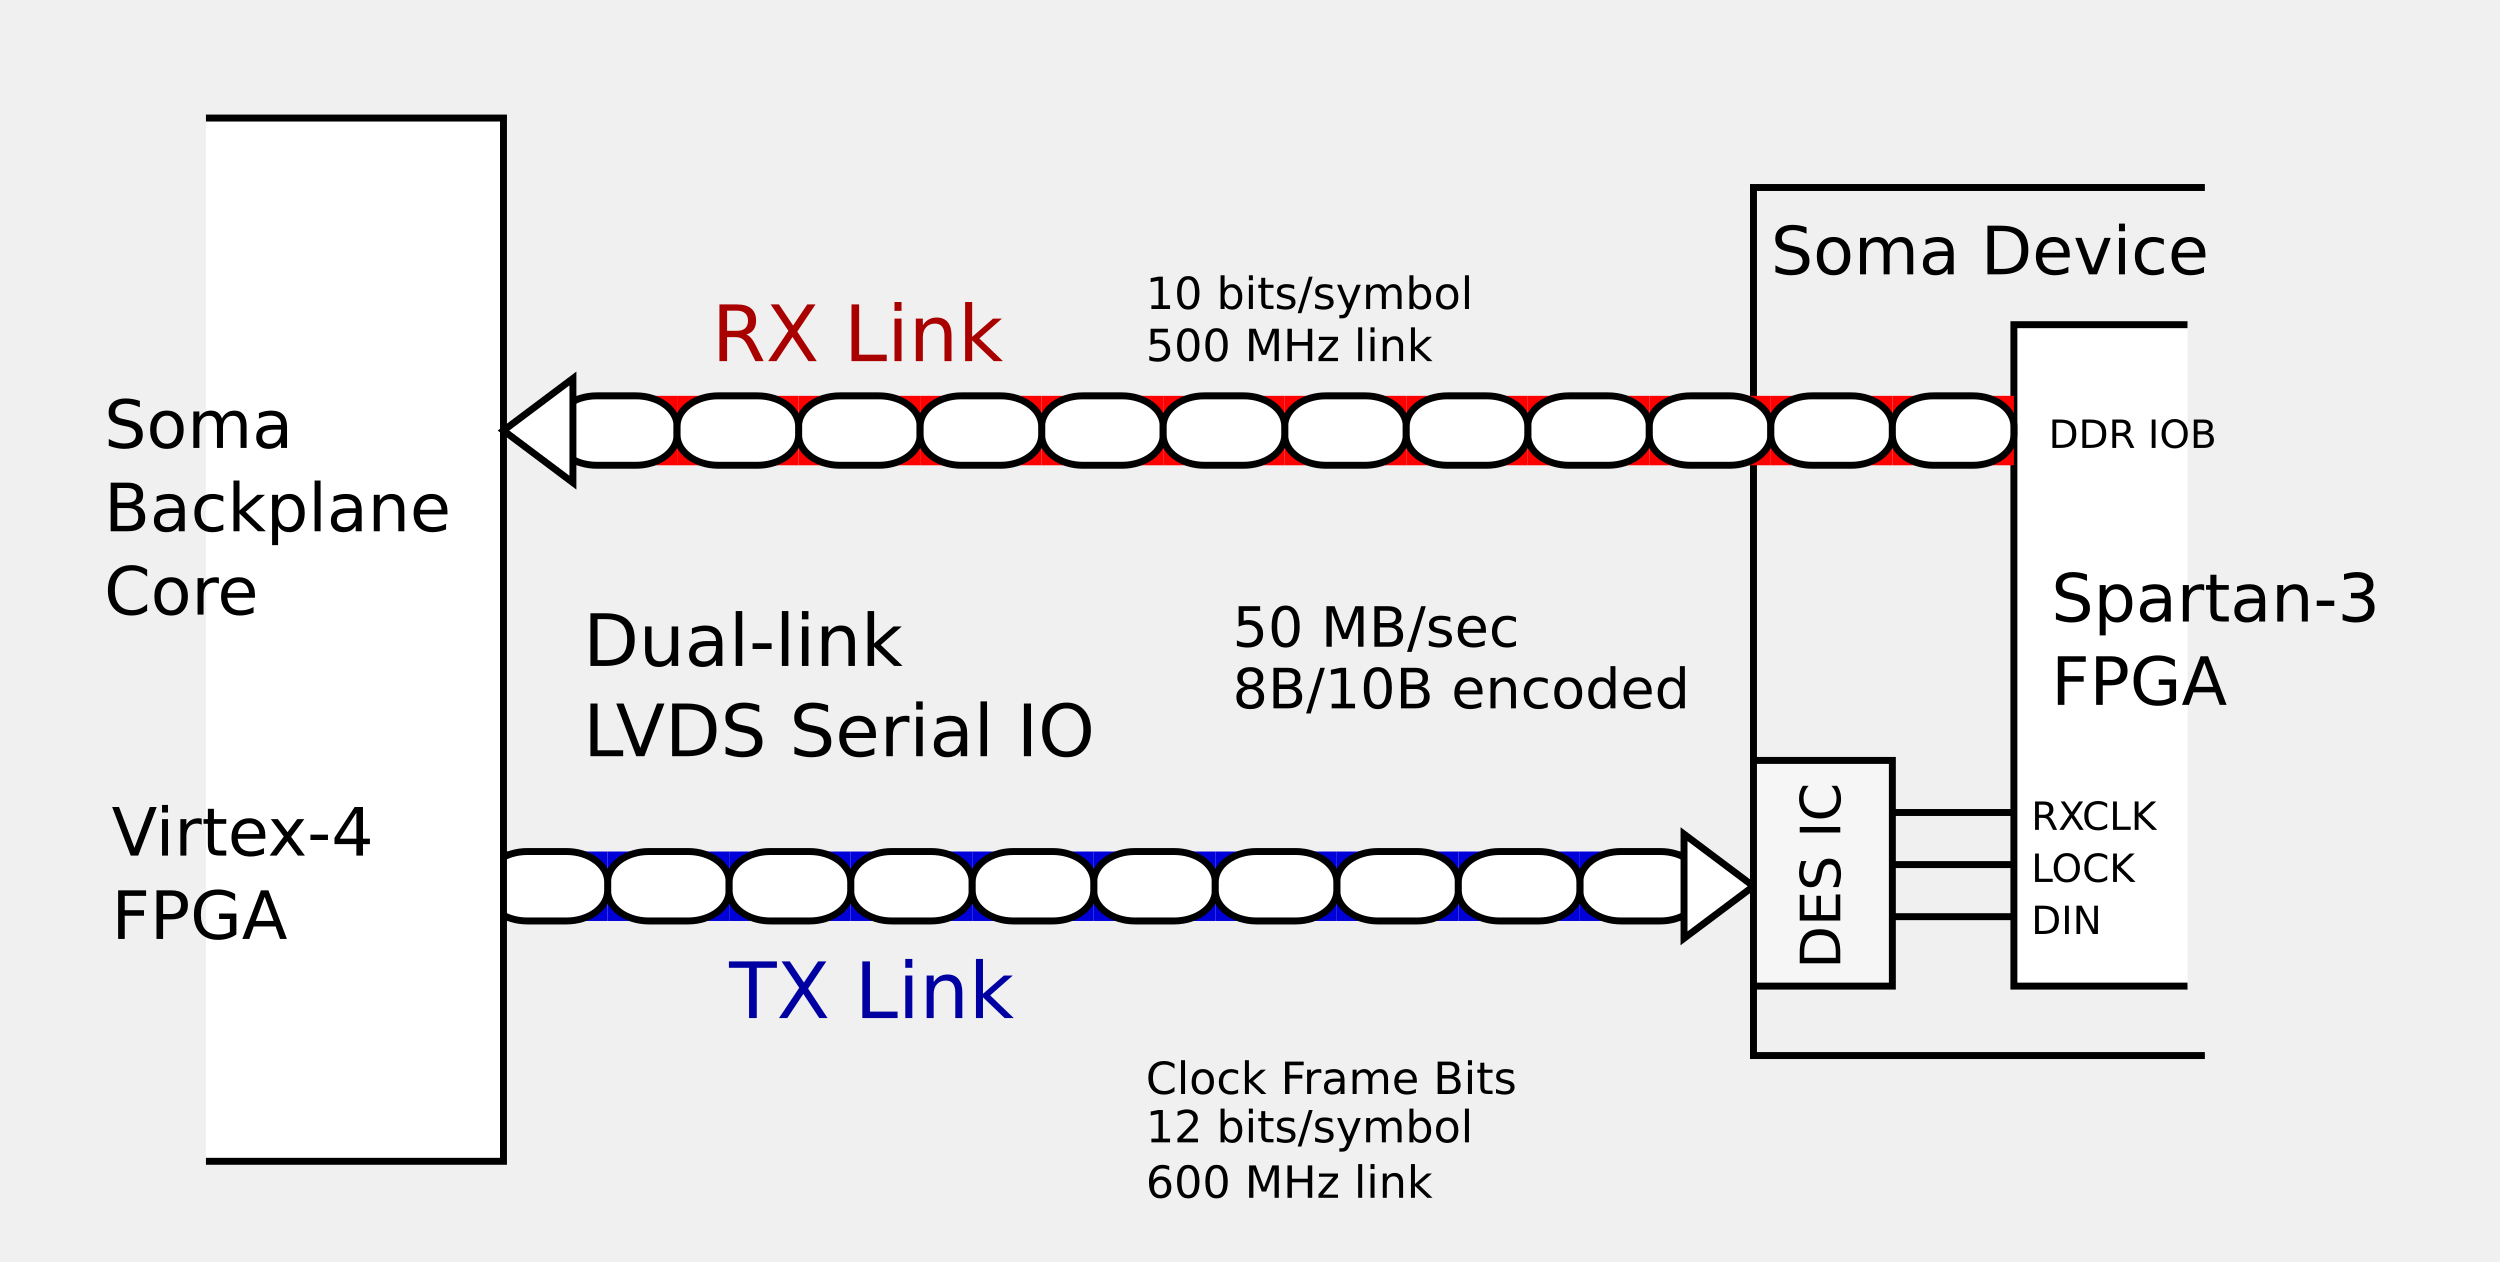
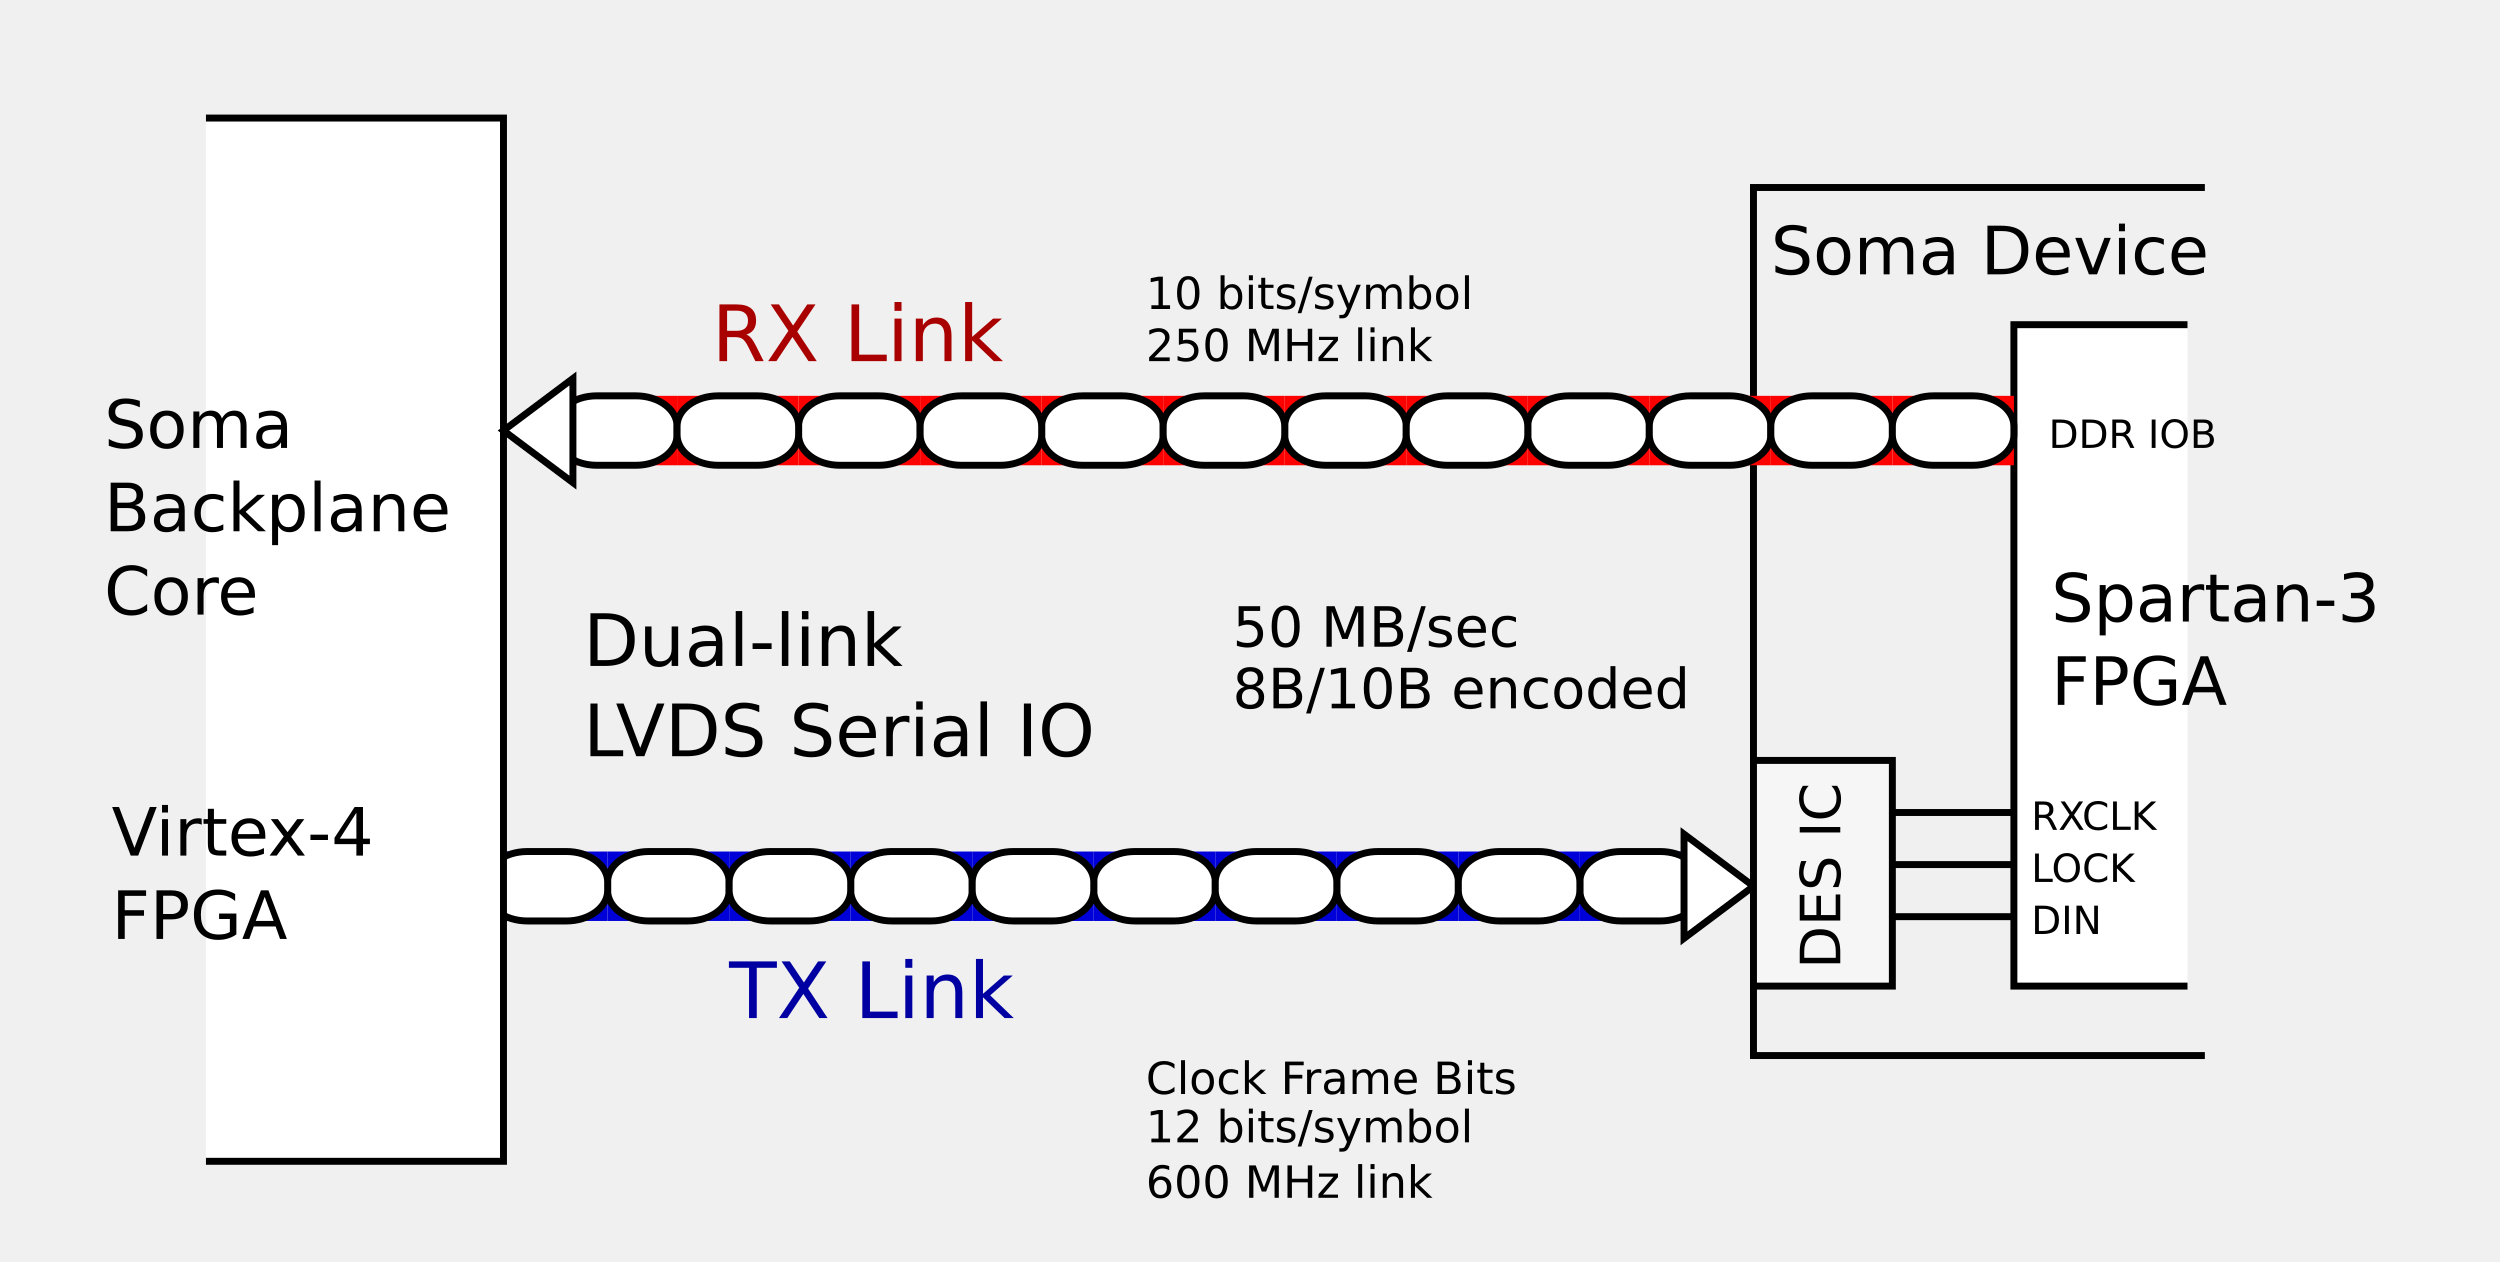
<svg xmlns="http://www.w3.org/2000/svg" id="svg1996" height="227" width="450" version="1.0">
  <defs id="defs3">
    <marker orient="auto" refY="0" refX="0" id="TriangleInM" style="overflow:visible">
      <path id="path1545" d="M 5.77,0 L -2.88,5 L -2.88,-5 L 5.77,0 z " style="fill-rule:evenodd;stroke:#000000;stroke-width:1pt;marker-start:none" transform="scale(-0.4,-0.4)" />
    </marker>
    <marker orient="auto" refY="0" refX="0" id="TriangleOutM" style="overflow:visible">
      <path id="path1698" d="M 5.77,0 L -2.88,5 L -2.88,-5 L 5.77,0 z " style="fill-rule:evenodd;stroke:#000000;stroke-width:1pt;marker-start:none" transform="scale(0.4,0.4)" />
    </marker>
  </defs>
  <g id="layer1">
    <rect style="fill:none;fill-opacity:1;fill-rule:evenodd;stroke:none;stroke-width:1.25;stroke-miterlimit:4;stroke-dasharray:none;stroke-opacity:1" id="rect2709" width="28.125" height="21.875" x="-118.75" y="128.274" transform="scale(-1,1)" />
    <rect style="fill:#0000d8;fill-opacity:1;fill-rule:evenodd;stroke:none;stroke-width:1.25;stroke-miterlimit:4;stroke-dasharray:none;stroke-opacity:1" id="rect2715" width="21.875" height="12.5" x="-131.25" y="153.274" transform="scale(-1,1)" />
    <rect style="fill:#0000d8;fill-opacity:1;fill-rule:evenodd;stroke:none;stroke-width:1.25;stroke-miterlimit:4;stroke-dasharray:none;stroke-opacity:1" id="rect2723" width="21.875" height="12.5" x="-109.375" y="153.274" transform="scale(-1,1)" />
    <rect style="fill:#0000d8;fill-opacity:1;fill-rule:evenodd;stroke:none;stroke-width:1.25;stroke-miterlimit:4;stroke-dasharray:none;stroke-opacity:1" id="rect2733" width="21.875" height="12.5" x="-175" y="153.274" transform="scale(-1,1)" />
    <rect style="fill:#0000d8;fill-opacity:1;fill-rule:evenodd;stroke:none;stroke-width:1.25;stroke-miterlimit:4;stroke-dasharray:none;stroke-opacity:1" id="rect2741" width="21.875" height="12.5" x="-153.125" y="153.274" transform="scale(-1,1)" />
    <rect style="fill:#0000d8;fill-opacity:1;fill-rule:evenodd;stroke:none;stroke-width:1.25;stroke-miterlimit:4;stroke-dasharray:none;stroke-opacity:1" id="rect2751" width="21.875" height="12.5" x="-218.75" y="153.274" transform="scale(-1,1)" />
    <rect style="fill:#0000d8;fill-opacity:1;fill-rule:evenodd;stroke:none;stroke-width:1.25;stroke-miterlimit:4;stroke-dasharray:none;stroke-opacity:1" id="rect2759" width="21.875" height="12.5" x="-196.875" y="153.274" transform="scale(-1,1)" />
    <rect style="fill:#0000d8;fill-opacity:1;fill-rule:evenodd;stroke:none;stroke-width:1.25;stroke-miterlimit:4;stroke-dasharray:none;stroke-opacity:1" id="rect2769" width="21.875" height="12.5" x="-262.5" y="153.274" transform="scale(-1,1)" />
    <rect style="fill:#0000d8;fill-opacity:1;fill-rule:evenodd;stroke:none;stroke-width:1.25;stroke-miterlimit:4;stroke-dasharray:none;stroke-opacity:1" id="rect2777" width="21.875" height="12.5" x="-240.625" y="153.274" transform="scale(-1,1)" />
    <rect style="fill:#0000d8;fill-opacity:1;fill-rule:evenodd;stroke:none;stroke-width:1.25;stroke-miterlimit:4;stroke-dasharray:none;stroke-opacity:1" id="rect2787" width="21.875" height="12.5" x="-306.25" y="153.274" transform="scale(-1,1)" />
    <rect style="fill:#0000d8;fill-opacity:1;fill-rule:evenodd;stroke:none;stroke-width:1.25;stroke-miterlimit:4;stroke-dasharray:none;stroke-opacity:1" id="rect2795" width="21.875" height="12.5" x="-284.375" y="153.274" transform="scale(-1,1)" />
    <rect style="fill:#ffffff;fill-opacity:1;fill-rule:evenodd;stroke:#000000;stroke-width:1.25;stroke-miterlimit:4;stroke-dasharray:none;stroke-opacity:1" id="rect2717" width="21.875" height="12.5" x="-131.25" y="153.274" rx="7.421" ry="5.476" transform="scale(-1,1)" />
    <rect style="fill:none;fill-opacity:1;fill-rule:evenodd;stroke:none;stroke-width:1.25;stroke-miterlimit:4;stroke-dasharray:none;stroke-opacity:1" id="rect2719" width="28.125" height="18.75" x="-134.375" y="150.149" transform="scale(-1,1)" />
    <rect style="fill:#ffffff;fill-opacity:1;fill-rule:evenodd;stroke:#000000;stroke-width:1.25;stroke-miterlimit:4;stroke-dasharray:none;stroke-opacity:1" id="rect2725" width="21.875" height="12.5" x="-109.375" y="153.274" rx="7.421" ry="5.476" transform="scale(-1,1)" />
    <rect style="fill:none;fill-opacity:1;fill-rule:evenodd;stroke:none;stroke-width:1.25;stroke-miterlimit:4;stroke-dasharray:none;stroke-opacity:1" id="rect2727" width="28.125" height="18.75" x="-112.5" y="150.149" transform="scale(-1,1)" />
    <rect style="fill:#ffffff;fill-opacity:1;fill-rule:evenodd;stroke:#000000;stroke-width:1.25;stroke-miterlimit:4;stroke-dasharray:none;stroke-opacity:1" id="rect2735" width="21.875" height="12.5" x="-175" y="153.274" rx="7.421" ry="5.476" transform="scale(-1,1)" />
    <rect style="fill:none;fill-opacity:1;fill-rule:evenodd;stroke:none;stroke-width:1.25;stroke-miterlimit:4;stroke-dasharray:none;stroke-opacity:1" id="rect2737" width="28.125" height="18.75" x="-178.125" y="150.149" transform="scale(-1,1)" />
    <rect style="fill:#ffffff;fill-opacity:1;fill-rule:evenodd;stroke:#000000;stroke-width:1.25;stroke-miterlimit:4;stroke-dasharray:none;stroke-opacity:1" id="rect2743" width="21.875" height="12.5" x="-153.125" y="153.274" rx="7.421" ry="5.476" transform="scale(-1,1)" />
    <rect style="fill:none;fill-opacity:1;fill-rule:evenodd;stroke:none;stroke-width:1.25;stroke-miterlimit:4;stroke-dasharray:none;stroke-opacity:1" id="rect2745" width="28.125" height="18.75" x="-156.25" y="150.149" transform="scale(-1,1)" />
    <rect style="fill:#ffffff;fill-opacity:1;fill-rule:evenodd;stroke:#000000;stroke-width:1.25;stroke-miterlimit:4;stroke-dasharray:none;stroke-opacity:1" id="rect2753" width="21.875" height="12.5" x="-218.75" y="153.274" rx="7.421" ry="5.476" transform="scale(-1,1)" />
    <rect style="fill:none;fill-opacity:1;fill-rule:evenodd;stroke:none;stroke-width:1.25;stroke-miterlimit:4;stroke-dasharray:none;stroke-opacity:1" id="rect2755" width="28.125" height="18.75" x="-221.875" y="150.149" transform="scale(-1,1)" />
    <rect style="fill:#ffffff;fill-opacity:1;fill-rule:evenodd;stroke:#000000;stroke-width:1.25;stroke-miterlimit:4;stroke-dasharray:none;stroke-opacity:1" id="rect2761" width="21.875" height="12.5" x="-196.875" y="153.274" rx="7.421" ry="5.476" transform="scale(-1,1)" />
    <rect style="fill:none;fill-opacity:1;fill-rule:evenodd;stroke:none;stroke-width:1.25;stroke-miterlimit:4;stroke-dasharray:none;stroke-opacity:1" id="rect2763" width="28.125" height="18.75" x="-200" y="150.149" transform="scale(-1,1)" />
    <rect style="fill:#ffffff;fill-opacity:1;fill-rule:evenodd;stroke:#000000;stroke-width:1.25;stroke-miterlimit:4;stroke-dasharray:none;stroke-opacity:1" id="rect2771" width="21.875" height="12.5" x="-262.5" y="153.274" rx="7.421" ry="5.476" transform="scale(-1,1)" />
    <rect style="fill:none;fill-opacity:1;fill-rule:evenodd;stroke:none;stroke-width:1.25;stroke-miterlimit:4;stroke-dasharray:none;stroke-opacity:1" id="rect2773" width="28.125" height="18.75" x="-265.625" y="150.149" transform="scale(-1,1)" />
    <rect style="fill:#ffffff;fill-opacity:1;fill-rule:evenodd;stroke:#000000;stroke-width:1.25;stroke-miterlimit:4;stroke-dasharray:none;stroke-opacity:1" id="rect2779" width="21.875" height="12.5" x="-240.625" y="153.274" rx="7.421" ry="5.476" transform="scale(-1,1)" />
    <rect style="fill:none;fill-opacity:1;fill-rule:evenodd;stroke:none;stroke-width:1.25;stroke-miterlimit:4;stroke-dasharray:none;stroke-opacity:1" id="rect2781" width="28.125" height="18.75" x="-243.75" y="150.149" transform="scale(-1,1)" />
    <rect style="fill:#ffffff;fill-opacity:1;fill-rule:evenodd;stroke:#000000;stroke-width:1.25;stroke-miterlimit:4;stroke-dasharray:none;stroke-opacity:1" id="rect2789" width="21.875" height="12.5" x="-306.25" y="153.274" rx="7.421" ry="5.476" transform="scale(-1,1)" />
    <rect style="fill:none;fill-opacity:1;fill-rule:evenodd;stroke:none;stroke-width:1.25;stroke-miterlimit:4;stroke-dasharray:none;stroke-opacity:1" id="rect2791" width="28.125" height="18.75" x="-309.375" y="150.149" transform="scale(-1,1)" />
    <rect style="fill:#ffffff;fill-opacity:1;fill-rule:evenodd;stroke:#000000;stroke-width:1.25;stroke-miterlimit:4;stroke-dasharray:none;stroke-opacity:1" id="rect2797" width="21.875" height="12.5" x="-284.375" y="153.274" rx="7.421" ry="5.476" transform="scale(-1,1)" />
    <rect style="fill:none;fill-opacity:1;fill-rule:evenodd;stroke:none;stroke-width:1.25;stroke-miterlimit:4;stroke-dasharray:none;stroke-opacity:1" id="rect2799" width="28.125" height="18.75" x="-287.5" y="150.149" transform="scale(-1,1)" />
    <rect style="fill:#ff0000;fill-opacity:1;fill-rule:evenodd;stroke:none;stroke-width:1.25;stroke-miterlimit:4;stroke-dasharray:none;stroke-opacity:1" id="rect2805" width="21.875" height="12.5" x="-87.5" y="153.274" transform="scale(-1,1)" />
    <rect style="fill:#ffffff;fill-opacity:1;fill-rule:evenodd;stroke:#000000;stroke-width:1.25;stroke-miterlimit:4;stroke-dasharray:none;stroke-opacity:1" id="rect2807" width="21.875" height="12.5" x="-87.5" y="153.274" rx="7.421" ry="5.476" transform="scale(-1,1)" />
    <rect style="fill:none;fill-opacity:1;fill-rule:evenodd;stroke:none;stroke-width:1.25;stroke-miterlimit:4;stroke-dasharray:none;stroke-opacity:1" id="rect2809" width="28.125" height="18.75" x="-90.625" y="150.149" transform="scale(-1,1)" />
    <rect style="fill:#ff0000;fill-opacity:1;fill-rule:evenodd;stroke:none;stroke-width:1.25;stroke-miterlimit:4;stroke-dasharray:none;stroke-opacity:1" id="rect2813" width="21.875" height="12.5" x="-65.625" y="153.274" transform="scale(-1,1)" />
    <rect style="fill:#ffffff;fill-opacity:1;fill-rule:evenodd;stroke:#000000;stroke-width:1.25;stroke-miterlimit:4;stroke-dasharray:none;stroke-opacity:1" id="rect2815" width="21.875" height="12.5" x="-65.625" y="153.274" rx="7.421" ry="5.476" transform="scale(-1,1)" />
    <rect style="fill:none;fill-opacity:1;fill-rule:evenodd;stroke:none;stroke-width:1.25;stroke-miterlimit:4;stroke-dasharray:none;stroke-opacity:1" id="rect2817" width="28.125" height="18.75" x="-68.75" y="150.149" transform="scale(-1,1)" />
    <path style="opacity:1;color:#000000;fill:#ffffff;fill-opacity:1;fill-rule:evenodd;stroke:#000000;stroke-width:1.25;stroke-linecap:butt;stroke-linejoin:miter;marker:none;marker-start:none;marker-mid:none;marker-end:none;stroke-miterlimit:4;stroke-dasharray:none;stroke-dashoffset:0;stroke-opacity:1;visibility:visible;display:inline;overflow:visible" d="M 303.125,150.149 L 303.125,168.899 C 303.125,168.899 315.625,159.524 315.625,159.524 L 303.125,150.149 z " id="path2819" />
    <path style="opacity:1;color:#000000;fill:#ffffff;fill-opacity:1;fill-rule:evenodd;stroke:#000000;stroke-width:1.25;stroke-linecap:butt;stroke-linejoin:miter;marker:none;marker-start:none;marker-mid:none;marker-end:none;stroke-miterlimit:4;stroke-dasharray:none;stroke-dashoffset:0;stroke-opacity:1;visibility:visible;display:inline;overflow:visible" d="M 37.071,21.25 L 90.625,21.25 L 90.625,209.034 L 37.071,209.034 L 37.071,209.034 L 37.071,209.034" id="path1364" />
    <text xml:space="preserve" style="font-size:12px;font-style:normal;font-weight:normal;fill:#000000;fill-opacity:1;stroke:none;stroke-width:1px;stroke-linecap:butt;stroke-linejoin:miter;stroke-opacity:1;font-family:Bitstream Vera Sans" x="18.75" y="80.625" id="text1366">
      <tspan id="tspan1368" x="18.75" y="80.625">Soma </tspan>
      <tspan x="18.75" y="95.625" id="tspan1370">Backplane</tspan>
      <tspan x="18.75" y="110.625" id="tspan1372">Core</tspan>
    </text>
    <path style="opacity:1;color:#000000;fill:none;fill-opacity:0.75;fill-rule:evenodd;stroke:#000000;stroke-width:1.25;stroke-linecap:butt;stroke-linejoin:miter;marker:none;marker-start:none;marker-mid:none;marker-end:none;stroke-miterlimit:4;stroke-dasharray:none;stroke-dashoffset:0;stroke-opacity:1;visibility:visible;display:inline;overflow:visible" d="M 396.875,33.75 L 315.625,33.75 L 315.625,190 L 396.875,190" id="path1374" />
    <text xml:space="preserve" style="font-size:12px;font-style:normal;font-weight:normal;fill:#000000;fill-opacity:1;stroke:none;stroke-width:1px;stroke-linecap:butt;stroke-linejoin:miter;stroke-opacity:1;font-family:Bitstream Vera Sans" x="318.75" y="49.375" id="text1376">
      <tspan x="318.75" y="49.375" id="tspan1382">Soma Device</tspan>
    </text>
    <text xml:space="preserve" style="font-size:13px;font-style:normal;font-variant:normal;font-weight:normal;font-stretch:normal;text-align:start;line-height:125%;writing-mode:lr-tb;text-anchor:start;fill:#000000;fill-opacity:1;stroke:none;stroke-width:1px;stroke-linecap:butt;stroke-linejoin:miter;stroke-opacity:1;font-family:Bitstream Vera Sans" x="104.998" y="119.873" id="text4691">
      <tspan id="tspan4693" x="104.998" y="119.873">Dual-link</tspan>
      <tspan x="104.998" y="136.123" id="tspan4695">LVDS Serial IO</tspan>
    </text>
    <text xml:space="preserve" style="font-size:10px;font-style:normal;font-variant:normal;font-weight:normal;font-stretch:normal;text-align:start;line-height:125%;writing-mode:lr-tb;text-anchor:start;fill:black;fill-opacity:1;stroke:none;stroke-width:1px;stroke-linecap:butt;stroke-linejoin:miter;stroke-opacity:1;font-family:Bitstream Vera Sans" x="221.875" y="116.418" id="text5748">
      <tspan id="tspan5750" x="221.875" y="116.418">50 MB/sec</tspan>
    </text>
    <text xml:space="preserve" style="font-size:14px;font-style:normal;font-variant:normal;font-weight:normal;font-stretch:normal;text-align:start;line-height:125%;writing-mode:lr-tb;text-anchor:start;fill:#0000a2;fill-opacity:1;stroke:none;stroke-width:1px;stroke-linecap:butt;stroke-linejoin:miter;stroke-opacity:1;font-family:Bitstream Vera Sans" x="131.25" y="183.25" id="text2754">
      <tspan id="tspan2756" x="131.25" y="183.25">TX Link</tspan>
    </text>
    <text xml:space="preserve" style="font-size:10px;font-style:normal;font-variant:normal;font-weight:normal;font-stretch:normal;text-align:start;line-height:125%;writing-mode:lr-tb;text-anchor:start;fill:#000000;fill-opacity:1;stroke:none;stroke-width:1px;stroke-linecap:butt;stroke-linejoin:miter;stroke-opacity:1;font-family:Bitstream Vera Sans" x="221.875" y="127.5" id="text2758">
      <tspan x="221.875" y="127.5" id="tspan2762">8B/10B encoded</tspan>
    </text>
    <rect style="fill:#f7f6f6;fill-opacity:1;fill-rule:evenodd;stroke:#000000;stroke-width:1.25;stroke-miterlimit:4;stroke-dasharray:none;stroke-opacity:1" id="rect2768" width="25" height="40.625" x="315.625" y="136.875" />
    <path style="opacity:1;color:#000000;fill:#ffffff;fill-opacity:1;fill-rule:evenodd;stroke:#000000;stroke-width:1.25;stroke-linecap:butt;stroke-linejoin:miter;marker:none;marker-start:none;marker-mid:none;marker-end:none;stroke-miterlimit:4;stroke-dasharray:none;stroke-dashoffset:0;stroke-opacity:1;visibility:visible;display:inline;overflow:visible" d="M 393.75,58.444 L 362.5,58.444 L 362.5,177.5 L 393.75,177.5" id="path2772" />
    <text xml:space="preserve" style="font-size:7px;font-style:normal;font-variant:normal;font-weight:normal;font-stretch:normal;text-align:start;line-height:125%;writing-mode:lr-tb;text-anchor:start;fill:#000000;fill-opacity:1;stroke:none;stroke-width:1px;stroke-linecap:butt;stroke-linejoin:miter;stroke-opacity:1;font-family:Bitstream Vera Sans" x="368.75" y="80.625" id="text2876">
      <tspan id="tspan2878" x="368.75" y="80.625">DDR IOB</tspan>
    </text>
    <text xml:space="preserve" style="font-size:14px;font-style:normal;font-variant:normal;font-weight:normal;font-stretch:normal;text-align:start;line-height:125%;writing-mode:lr-tb;text-anchor:start;fill:#a90000;fill-opacity:1;stroke:none;stroke-width:1px;stroke-linecap:butt;stroke-linejoin:miter;stroke-opacity:1;font-family:Bitstream Vera Sans" x="128.125" y="65" id="text4035">
      <tspan id="tspan4037" x="128.125" y="65">RX Link</tspan>
    </text>
    <text xml:space="preserve" style="font-size:8px;font-style:normal;font-variant:normal;font-weight:normal;font-stretch:normal;text-align:start;line-height:125%;writing-mode:lr-tb;text-anchor:start;fill:#000000;fill-opacity:1;stroke:none;stroke-width:1px;stroke-linecap:butt;stroke-linejoin:miter;stroke-opacity:1;font-family:Bitstream Vera Sans" x="206.25" y="196.918" id="text4041">
      <tspan id="tspan4043" x="206.25" y="196.918">Clock Frame Bits</tspan>
    </text>
    <text xml:space="preserve" style="font-size:8px;font-style:normal;font-variant:normal;font-weight:normal;font-stretch:normal;text-align:start;line-height:125%;writing-mode:lr-tb;text-anchor:start;fill:#000000;fill-opacity:1;stroke:none;stroke-width:1px;stroke-linecap:butt;stroke-linejoin:miter;stroke-opacity:1;font-family:Bitstream Vera Sans" x="206.25" y="55.625" id="text4045">
      <tspan id="tspan4047" x="206.25" y="55.625">10 bits/symbol</tspan>
    </text>
-     <text xml:space="preserve" style="font-size:8px;font-style:normal;font-variant:normal;font-weight:normal;font-stretch:normal;text-align:start;line-height:125%;writing-mode:lr-tb;text-anchor:start;fill:black;fill-opacity:1;stroke:none;stroke-width:1px;stroke-linecap:butt;stroke-linejoin:miter;stroke-opacity:1;font-family:Bitstream Vera Sans" x="206.25" y="65" id="text4053">
-       <tspan id="tspan4055" x="206.25" y="65">500 MHz link</tspan>
+     <text xml:space="preserve" style="font-size:8px;font-style:normal;font-variant:normal;font-weight:normal;font-stretch:normal;text-align:start;line-height:125%;writing-mode:lr-tb;text-anchor:start;fill:#000000;fill-opacity:1;stroke:none;font-family:Bitstream Vera Sans" x="206.25" y="65" id="text4053">
+       <tspan id="tspan4055" x="206.25" y="65">250 MHz link</tspan>
    </text>
    <text xml:space="preserve" style="font-size:8px;font-style:normal;font-variant:normal;font-weight:normal;font-stretch:normal;text-align:start;line-height:125%;writing-mode:lr-tb;text-anchor:start;fill:#000000;fill-opacity:1;stroke:none;stroke-width:1px;stroke-linecap:butt;stroke-linejoin:miter;stroke-opacity:1;font-family:Bitstream Vera Sans" x="206.25" y="205.625" id="text4057">
      <tspan id="tspan4059" x="206.25" y="205.625">12 bits/symbol</tspan>
    </text>
    <text xml:space="preserve" style="font-size:8px;font-style:normal;font-variant:normal;font-weight:normal;font-stretch:normal;text-align:start;line-height:125%;writing-mode:lr-tb;text-anchor:start;fill:black;fill-opacity:1;stroke:none;stroke-width:1px;stroke-linecap:butt;stroke-linejoin:miter;stroke-opacity:1;font-family:Bitstream Vera Sans" x="206.25" y="215.604" id="text4061">
      <tspan id="tspan4063" x="206.25" y="215.604">600 MHz link</tspan>
    </text>
    <text xml:space="preserve" style="font-size:10px;font-style:normal;font-variant:normal;font-weight:normal;font-stretch:normal;text-align:start;line-height:125%;writing-mode:lr-tb;text-anchor:start;fill:#000000;fill-opacity:1;stroke:none;stroke-width:1px;stroke-linecap:butt;stroke-linejoin:miter;stroke-opacity:1;font-family:Bitstream Vera Sans" x="-174.375" y="331.25" id="text4065" transform="matrix(0,-1,1,0,0,0)">
      <tspan id="tspan4067" x="-174.375" y="331.25">DES IC</tspan>
    </text>
    <path style="opacity:1;color:#000000;fill:none;fill-opacity:0.75;fill-rule:evenodd;stroke:#000000;stroke-width:1.25;stroke-linecap:butt;stroke-linejoin:miter;marker:none;marker-start:none;marker-mid:none;marker-end:none;stroke-miterlimit:4;stroke-dasharray:none;stroke-dashoffset:0;stroke-opacity:1;visibility:visible;display:inline;overflow:visible" d="M 340.625,146.25 L 362.5,146.25" id="path4079" />
    <text xml:space="preserve" style="font-size:7px;font-style:normal;font-variant:normal;font-weight:normal;font-stretch:normal;text-align:start;line-height:125%;writing-mode:lr-tb;text-anchor:start;fill:#000000;fill-opacity:1;stroke:none;stroke-width:1px;stroke-linecap:butt;stroke-linejoin:miter;stroke-opacity:1;font-family:Bitstream Vera Sans" x="365.625" y="168.125" id="text4081">
      <tspan id="tspan4083" x="365.625" y="168.125">DIN</tspan>
    </text>
    <text xml:space="preserve" style="font-size:7px;font-style:normal;font-variant:normal;font-weight:normal;font-stretch:normal;text-align:start;line-height:125%;writing-mode:lr-tb;text-anchor:start;fill:#000000;fill-opacity:1;stroke:none;stroke-width:1px;stroke-linecap:butt;stroke-linejoin:miter;stroke-opacity:1;font-family:Bitstream Vera Sans" x="365.625" y="149.375" id="text4085">
      <tspan id="tspan4087" x="365.625" y="149.375">RXCLK</tspan>
    </text>
    <text xml:space="preserve" style="font-size:7px;font-style:normal;font-variant:normal;font-weight:normal;font-stretch:normal;text-align:start;line-height:125%;writing-mode:lr-tb;text-anchor:start;fill:#000000;fill-opacity:1;stroke:none;stroke-width:1px;stroke-linecap:butt;stroke-linejoin:miter;stroke-opacity:1;font-family:Bitstream Vera Sans" x="365.625" y="158.75" id="text4089">
      <tspan id="tspan4091" x="365.625" y="158.75">LOCK</tspan>
    </text>
    <path style="opacity:1;color:#000000;fill:none;fill-opacity:0.75;fill-rule:evenodd;stroke:#000000;stroke-width:1.25;stroke-linecap:butt;stroke-linejoin:miter;marker:none;marker-start:none;marker-mid:none;marker-end:none;stroke-miterlimit:4;stroke-dasharray:none;stroke-dashoffset:0;stroke-opacity:1;visibility:visible;display:inline;overflow:visible" d="M 340.625,155.625 L 362.5,155.625" id="path4093" />
    <path style="opacity:1;color:#000000;fill:none;fill-opacity:0.75;fill-rule:evenodd;stroke:#000000;stroke-width:1.25;stroke-linecap:butt;stroke-linejoin:miter;marker:none;marker-start:none;marker-mid:none;marker-end:none;stroke-miterlimit:4;stroke-dasharray:none;stroke-dashoffset:0;stroke-opacity:1;visibility:visible;display:inline;overflow:visible" d="M 340.625,165 L 362.5,165" id="path4095" />
    <text xml:space="preserve" style="font-size:12px;font-style:normal;font-weight:normal;fill:#000000;fill-opacity:1;stroke:none;stroke-width:1px;stroke-linecap:butt;stroke-linejoin:miter;stroke-opacity:1;font-family:Bitstream Vera Sans" x="20.092" y="154.009" id="text4097">
      <tspan id="tspan4099" x="20.092" y="154.009">Virtex-4</tspan>
      <tspan x="20.092" y="169.009" id="tspan4101">FPGA</tspan>
    </text>
    <text xml:space="preserve" style="font-size:12px;font-style:normal;font-weight:normal;fill:#000000;fill-opacity:1;stroke:none;stroke-width:1px;stroke-linecap:butt;stroke-linejoin:miter;stroke-opacity:1;font-family:Bitstream Vera Sans" x="369.235" y="111.875" id="text4103">
      <tspan x="369.235" y="111.875" id="tspan4107">Spartan-3</tspan>
      <tspan x="369.235" y="126.875" id="tspan4111">FPGA</tspan>
    </text>
    <g id="g2632" transform="translate(-350,31.25)">
      <rect y="15" x="637.5" height="21.875" width="28.125" id="rect2402" style="fill:none;fill-opacity:1;fill-rule:evenodd;stroke:none;stroke-width:1.25;stroke-miterlimit:4;stroke-dasharray:none;stroke-opacity:1" />
      <g id="g2530">
        <g id="g2517">
          <rect y="40" x="625" height="12.5" width="21.875" id="rect2398" style="fill:#ff0000;fill-opacity:1;fill-rule:evenodd;stroke:none;stroke-width:1.25;stroke-miterlimit:4;stroke-dasharray:none;stroke-opacity:1" />
          <rect ry="5.476" rx="7.421" y="40" x="625" height="12.5" width="21.875" id="rect2513" style="fill:#ffffff;fill-opacity:1;fill-rule:evenodd;stroke:#000000;stroke-width:1.25;stroke-miterlimit:4;stroke-dasharray:none;stroke-opacity:1" />
          <rect y="36.875" x="621.875" height="18.75" width="28.125" id="rect2515" style="fill:none;fill-opacity:1;fill-rule:evenodd;stroke:none;stroke-width:1.25;stroke-miterlimit:4;stroke-dasharray:none;stroke-opacity:1" />
        </g>
        <g id="g2522" transform="translate(21.875,0)">
          <rect y="40" x="625" height="12.5" width="21.875" id="rect2524" style="fill:#ff0000;fill-opacity:1;fill-rule:evenodd;stroke:none;stroke-width:1.25;stroke-miterlimit:4;stroke-dasharray:none;stroke-opacity:1" />
          <rect ry="5.476" rx="7.421" y="40" x="625" height="12.5" width="21.875" id="rect2526" style="fill:#ffffff;fill-opacity:1;fill-rule:evenodd;stroke:#000000;stroke-width:1.25;stroke-miterlimit:4;stroke-dasharray:none;stroke-opacity:1" />
          <rect y="36.875" x="621.875" height="18.75" width="28.125" id="rect2528" style="fill:none;fill-opacity:1;fill-rule:evenodd;stroke:none;stroke-width:1.25;stroke-miterlimit:4;stroke-dasharray:none;stroke-opacity:1" />
        </g>
      </g>
      <g transform="translate(-43.75,0)" id="g2540">
        <g id="g2542">
          <rect y="40" x="625" height="12.5" width="21.875" id="rect2544" style="fill:#ff0000;fill-opacity:1;fill-rule:evenodd;stroke:none;stroke-width:1.25;stroke-miterlimit:4;stroke-dasharray:none;stroke-opacity:1" />
          <rect ry="5.476" rx="7.421" y="40" x="625" height="12.5" width="21.875" id="rect2546" style="fill:#ffffff;fill-opacity:1;fill-rule:evenodd;stroke:#000000;stroke-width:1.25;stroke-miterlimit:4;stroke-dasharray:none;stroke-opacity:1" />
          <rect y="36.875" x="621.875" height="18.75" width="28.125" id="rect2548" style="fill:none;fill-opacity:1;fill-rule:evenodd;stroke:none;stroke-width:1.25;stroke-miterlimit:4;stroke-dasharray:none;stroke-opacity:1" />
        </g>
        <g id="g2550" transform="translate(21.875,0)">
          <rect y="40" x="625" height="12.5" width="21.875" id="rect2552" style="fill:#ff0000;fill-opacity:1;fill-rule:evenodd;stroke:none;stroke-width:1.25;stroke-miterlimit:4;stroke-dasharray:none;stroke-opacity:1" />
          <rect ry="5.476" rx="7.421" y="40" x="625" height="12.5" width="21.875" id="rect2554" style="fill:#ffffff;fill-opacity:1;fill-rule:evenodd;stroke:#000000;stroke-width:1.25;stroke-miterlimit:4;stroke-dasharray:none;stroke-opacity:1" />
          <rect y="36.875" x="621.875" height="18.75" width="28.125" id="rect2556" style="fill:none;fill-opacity:1;fill-rule:evenodd;stroke:none;stroke-width:1.25;stroke-miterlimit:4;stroke-dasharray:none;stroke-opacity:1" />
        </g>
      </g>
      <g transform="translate(-87.5,0)" id="g2558">
        <g id="g2560">
          <rect y="40" x="625" height="12.5" width="21.875" id="rect2562" style="fill:#ff0000;fill-opacity:1;fill-rule:evenodd;stroke:none;stroke-width:1.25;stroke-miterlimit:4;stroke-dasharray:none;stroke-opacity:1" />
          <rect ry="5.476" rx="7.421" y="40" x="625" height="12.5" width="21.875" id="rect2564" style="fill:#ffffff;fill-opacity:1;fill-rule:evenodd;stroke:#000000;stroke-width:1.25;stroke-miterlimit:4;stroke-dasharray:none;stroke-opacity:1" />
          <rect y="36.875" x="621.875" height="18.75" width="28.125" id="rect2566" style="fill:none;fill-opacity:1;fill-rule:evenodd;stroke:none;stroke-width:1.25;stroke-miterlimit:4;stroke-dasharray:none;stroke-opacity:1" />
        </g>
        <g id="g2568" transform="translate(21.875,0)">
          <rect y="40" x="625" height="12.5" width="21.875" id="rect2570" style="fill:#ff0000;fill-opacity:1;fill-rule:evenodd;stroke:none;stroke-width:1.25;stroke-miterlimit:4;stroke-dasharray:none;stroke-opacity:1" />
          <rect ry="5.476" rx="7.421" y="40" x="625" height="12.5" width="21.875" id="rect2572" style="fill:#ffffff;fill-opacity:1;fill-rule:evenodd;stroke:#000000;stroke-width:1.25;stroke-miterlimit:4;stroke-dasharray:none;stroke-opacity:1" />
          <rect y="36.875" x="621.875" height="18.75" width="28.125" id="rect2574" style="fill:none;fill-opacity:1;fill-rule:evenodd;stroke:none;stroke-width:1.25;stroke-miterlimit:4;stroke-dasharray:none;stroke-opacity:1" />
        </g>
      </g>
      <g transform="translate(-131.25,0)" id="g2576">
        <g id="g2578">
          <rect y="40" x="625" height="12.5" width="21.875" id="rect2580" style="fill:#ff0000;fill-opacity:1;fill-rule:evenodd;stroke:none;stroke-width:1.25;stroke-miterlimit:4;stroke-dasharray:none;stroke-opacity:1" />
          <rect ry="5.476" rx="7.421" y="40" x="625" height="12.5" width="21.875" id="rect2582" style="fill:#ffffff;fill-opacity:1;fill-rule:evenodd;stroke:#000000;stroke-width:1.25;stroke-miterlimit:4;stroke-dasharray:none;stroke-opacity:1" />
          <rect y="36.875" x="621.875" height="18.75" width="28.125" id="rect2584" style="fill:none;fill-opacity:1;fill-rule:evenodd;stroke:none;stroke-width:1.25;stroke-miterlimit:4;stroke-dasharray:none;stroke-opacity:1" />
        </g>
        <g id="g2586" transform="translate(21.875,0)">
          <rect y="40" x="625" height="12.5" width="21.875" id="rect2588" style="fill:#ff0000;fill-opacity:1;fill-rule:evenodd;stroke:none;stroke-width:1.25;stroke-miterlimit:4;stroke-dasharray:none;stroke-opacity:1" />
          <rect ry="5.476" rx="7.421" y="40" x="625" height="12.5" width="21.875" id="rect2590" style="fill:#ffffff;fill-opacity:1;fill-rule:evenodd;stroke:#000000;stroke-width:1.25;stroke-miterlimit:4;stroke-dasharray:none;stroke-opacity:1" />
          <rect y="36.875" x="621.875" height="18.75" width="28.125" id="rect2592" style="fill:none;fill-opacity:1;fill-rule:evenodd;stroke:none;stroke-width:1.25;stroke-miterlimit:4;stroke-dasharray:none;stroke-opacity:1" />
        </g>
      </g>
      <g transform="translate(-175,0)" id="g2594">
        <g id="g2596">
          <rect y="40" x="625" height="12.5" width="21.875" id="rect2598" style="fill:#ff0000;fill-opacity:1;fill-rule:evenodd;stroke:none;stroke-width:1.25;stroke-miterlimit:4;stroke-dasharray:none;stroke-opacity:1" />
          <rect ry="5.476" rx="7.421" y="40" x="625" height="12.5" width="21.875" id="rect2600" style="fill:#ffffff;fill-opacity:1;fill-rule:evenodd;stroke:#000000;stroke-width:1.25;stroke-miterlimit:4;stroke-dasharray:none;stroke-opacity:1" />
          <rect y="36.875" x="621.875" height="18.75" width="28.125" id="rect2602" style="fill:none;fill-opacity:1;fill-rule:evenodd;stroke:none;stroke-width:1.25;stroke-miterlimit:4;stroke-dasharray:none;stroke-opacity:1" />
        </g>
        <g id="g2604" transform="translate(21.875,0)">
          <rect y="40" x="625" height="12.5" width="21.875" id="rect2606" style="fill:#ff0000;fill-opacity:1;fill-rule:evenodd;stroke:none;stroke-width:1.25;stroke-miterlimit:4;stroke-dasharray:none;stroke-opacity:1" />
          <rect ry="5.476" rx="7.421" y="40" x="625" height="12.5" width="21.875" id="rect2608" style="fill:#ffffff;fill-opacity:1;fill-rule:evenodd;stroke:#000000;stroke-width:1.25;stroke-miterlimit:4;stroke-dasharray:none;stroke-opacity:1" />
          <rect y="36.875" x="621.875" height="18.75" width="28.125" id="rect2610" style="fill:none;fill-opacity:1;fill-rule:evenodd;stroke:none;stroke-width:1.25;stroke-miterlimit:4;stroke-dasharray:none;stroke-opacity:1" />
        </g>
      </g>
      <g transform="translate(43.75,0)" id="g2614">
        <g id="g2616">
          <rect y="40" x="625" height="12.5" width="21.875" id="rect2618" style="fill:#ff0000;fill-opacity:1;fill-rule:evenodd;stroke:none;stroke-width:1.25;stroke-miterlimit:4;stroke-dasharray:none;stroke-opacity:1" />
          <rect ry="5.476" rx="7.421" y="40" x="625" height="12.5" width="21.875" id="rect2620" style="fill:#ffffff;fill-opacity:1;fill-rule:evenodd;stroke:#000000;stroke-width:1.25;stroke-miterlimit:4;stroke-dasharray:none;stroke-opacity:1" />
          <rect y="36.875" x="621.875" height="18.75" width="28.125" id="rect2622" style="fill:none;fill-opacity:1;fill-rule:evenodd;stroke:none;stroke-width:1.25;stroke-miterlimit:4;stroke-dasharray:none;stroke-opacity:1" />
        </g>
        <g id="g2624" transform="translate(21.875,0)">
          <rect y="40" x="625" height="12.5" width="21.875" id="rect2626" style="fill:#ff0000;fill-opacity:1;fill-rule:evenodd;stroke:none;stroke-width:1.25;stroke-miterlimit:4;stroke-dasharray:none;stroke-opacity:1" />
          <rect ry="5.476" rx="7.421" y="40" x="625" height="12.5" width="21.875" id="rect2628" style="fill:#ffffff;fill-opacity:1;fill-rule:evenodd;stroke:#000000;stroke-width:1.25;stroke-miterlimit:4;stroke-dasharray:none;stroke-opacity:1" />
          <rect y="36.875" x="621.875" height="18.75" width="28.125" id="rect2630" style="fill:none;fill-opacity:1;fill-rule:evenodd;stroke:none;stroke-width:1.25;stroke-miterlimit:4;stroke-dasharray:none;stroke-opacity:1" />
        </g>
      </g>
    </g>
    <path style="opacity:1;color:#000000;fill:#ffffff;fill-opacity:1;fill-rule:evenodd;stroke:#000000;stroke-width:1.25;stroke-linecap:butt;stroke-linejoin:miter;marker:none;marker-start:none;marker-mid:none;marker-end:none;stroke-miterlimit:4;stroke-dasharray:none;stroke-dashoffset:0;stroke-opacity:1;visibility:visible;display:inline;overflow:visible" d="M 103.125,68.125 L 103.125,86.875 C 103.125,86.875 90.625,77.5 90.625,77.5 L 103.125,68.125 z " id="path2612" />
  </g>
</svg>
